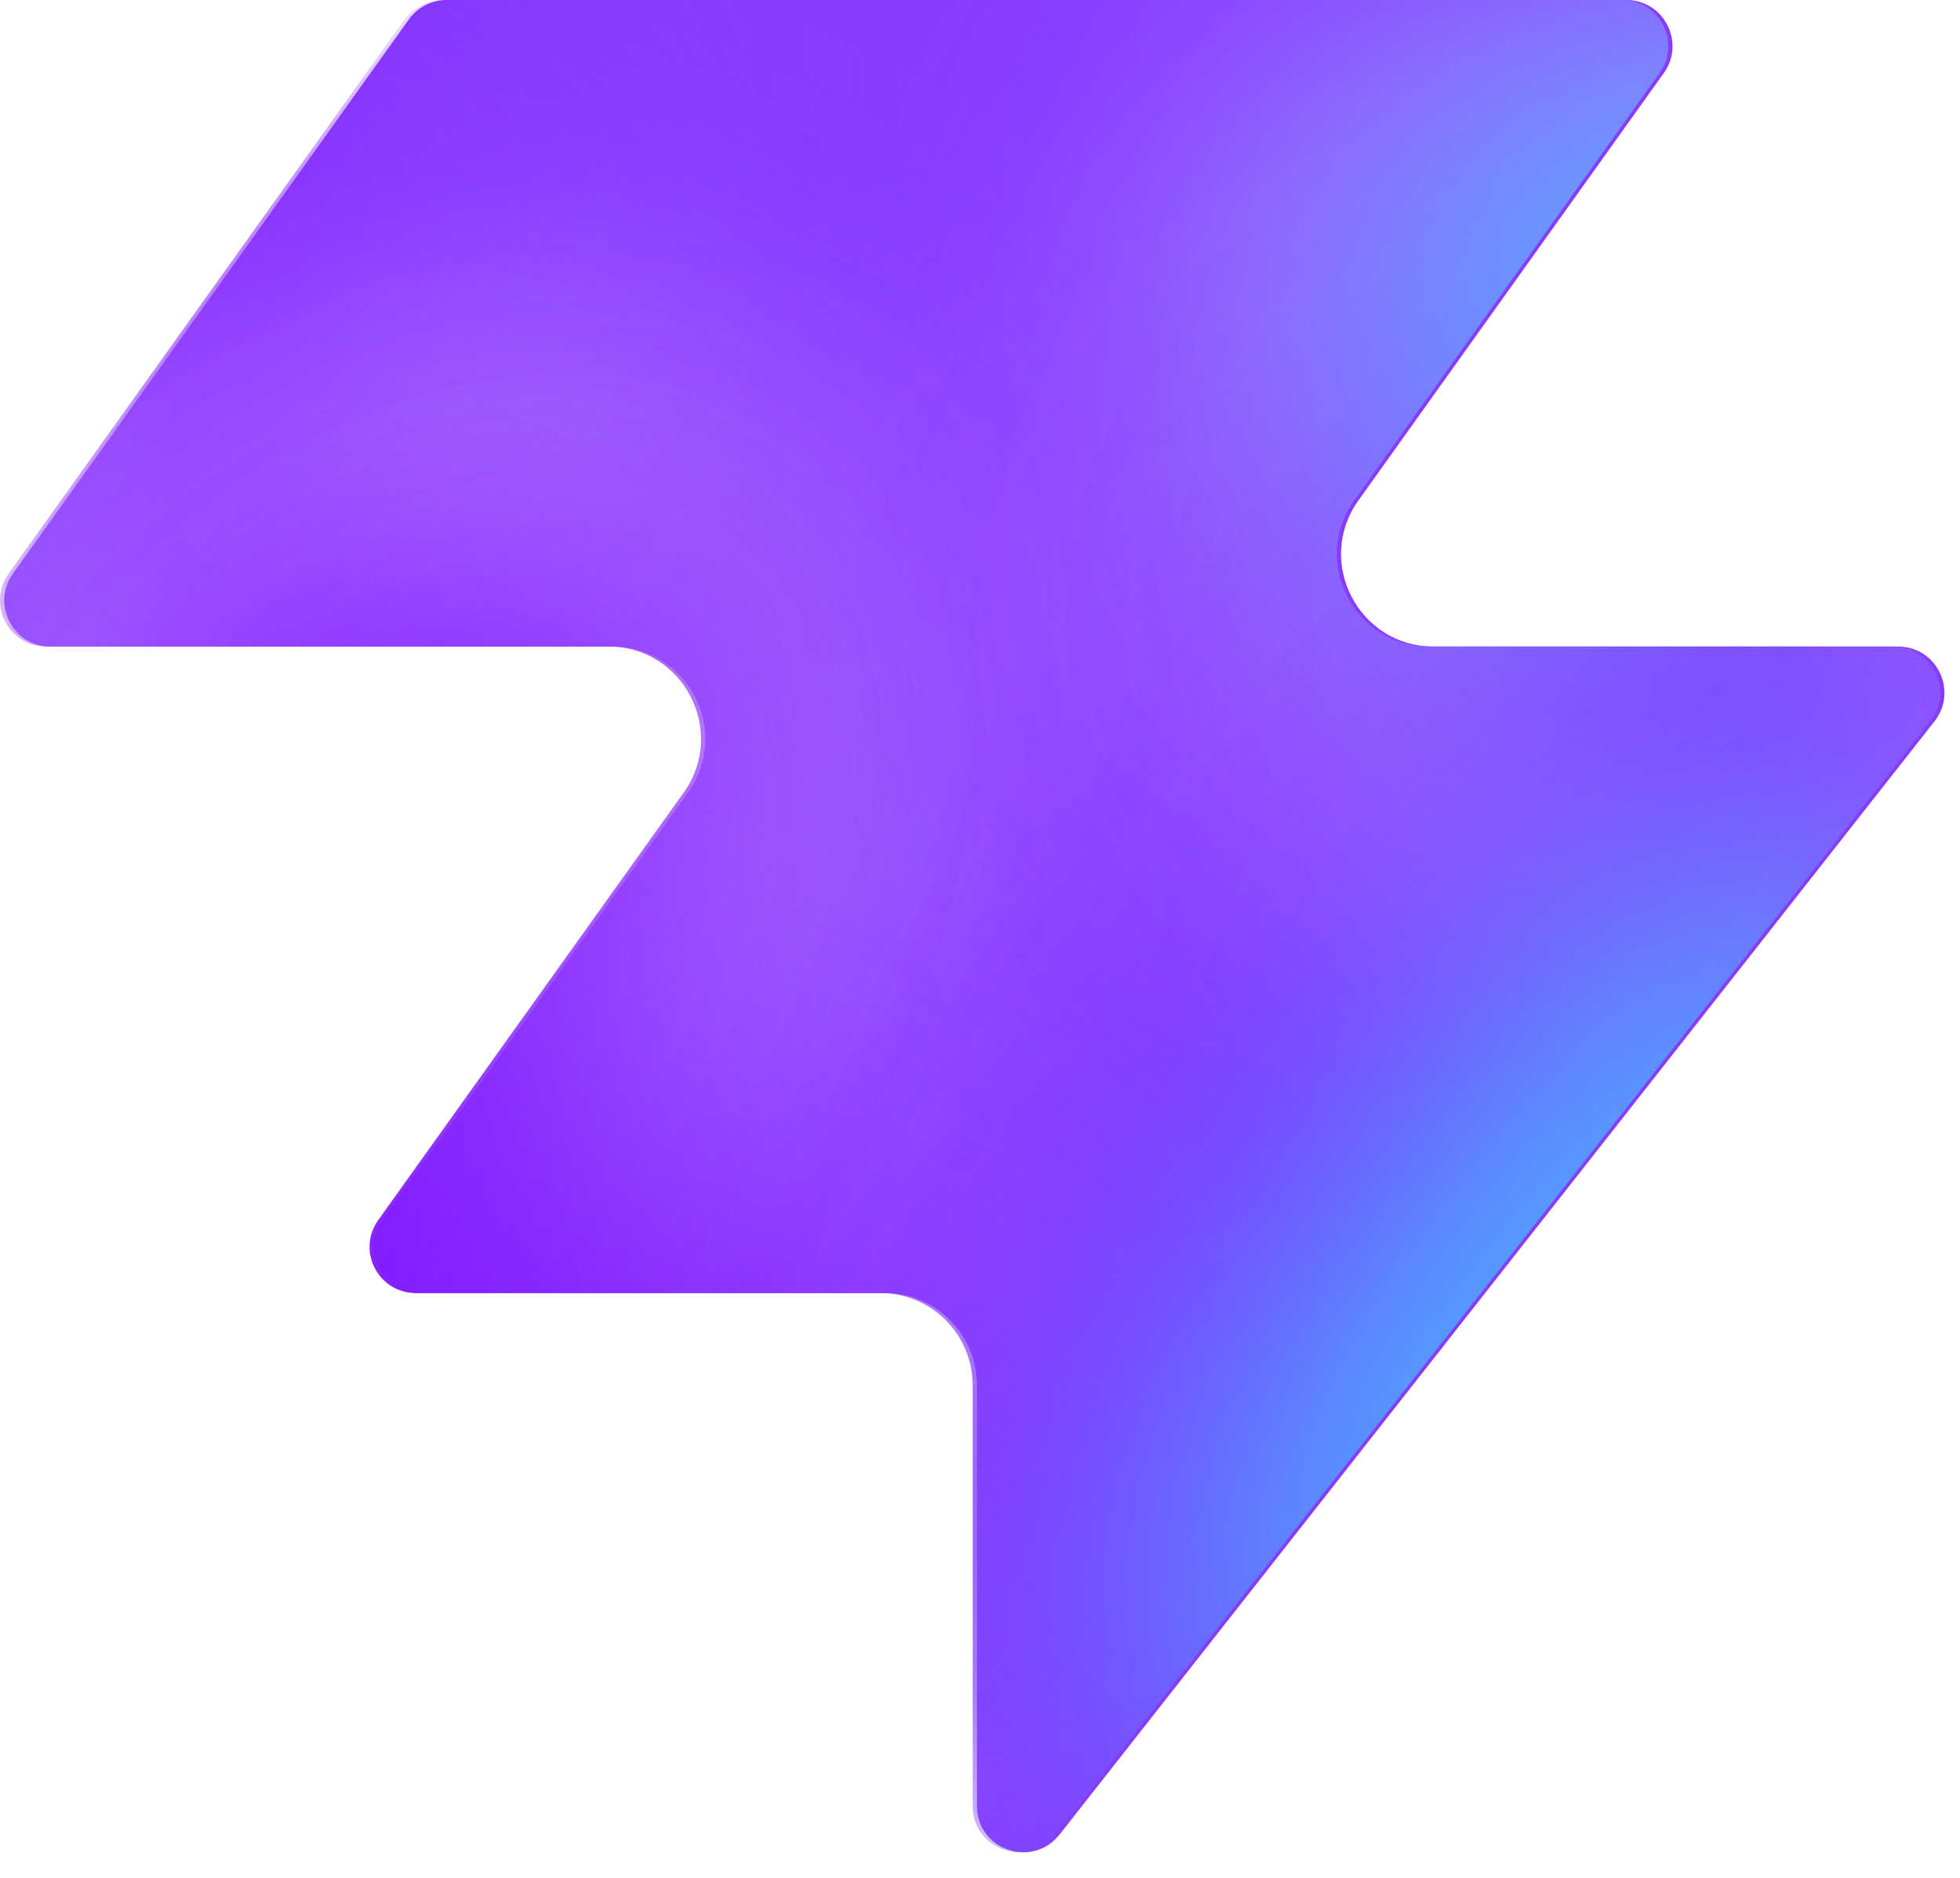
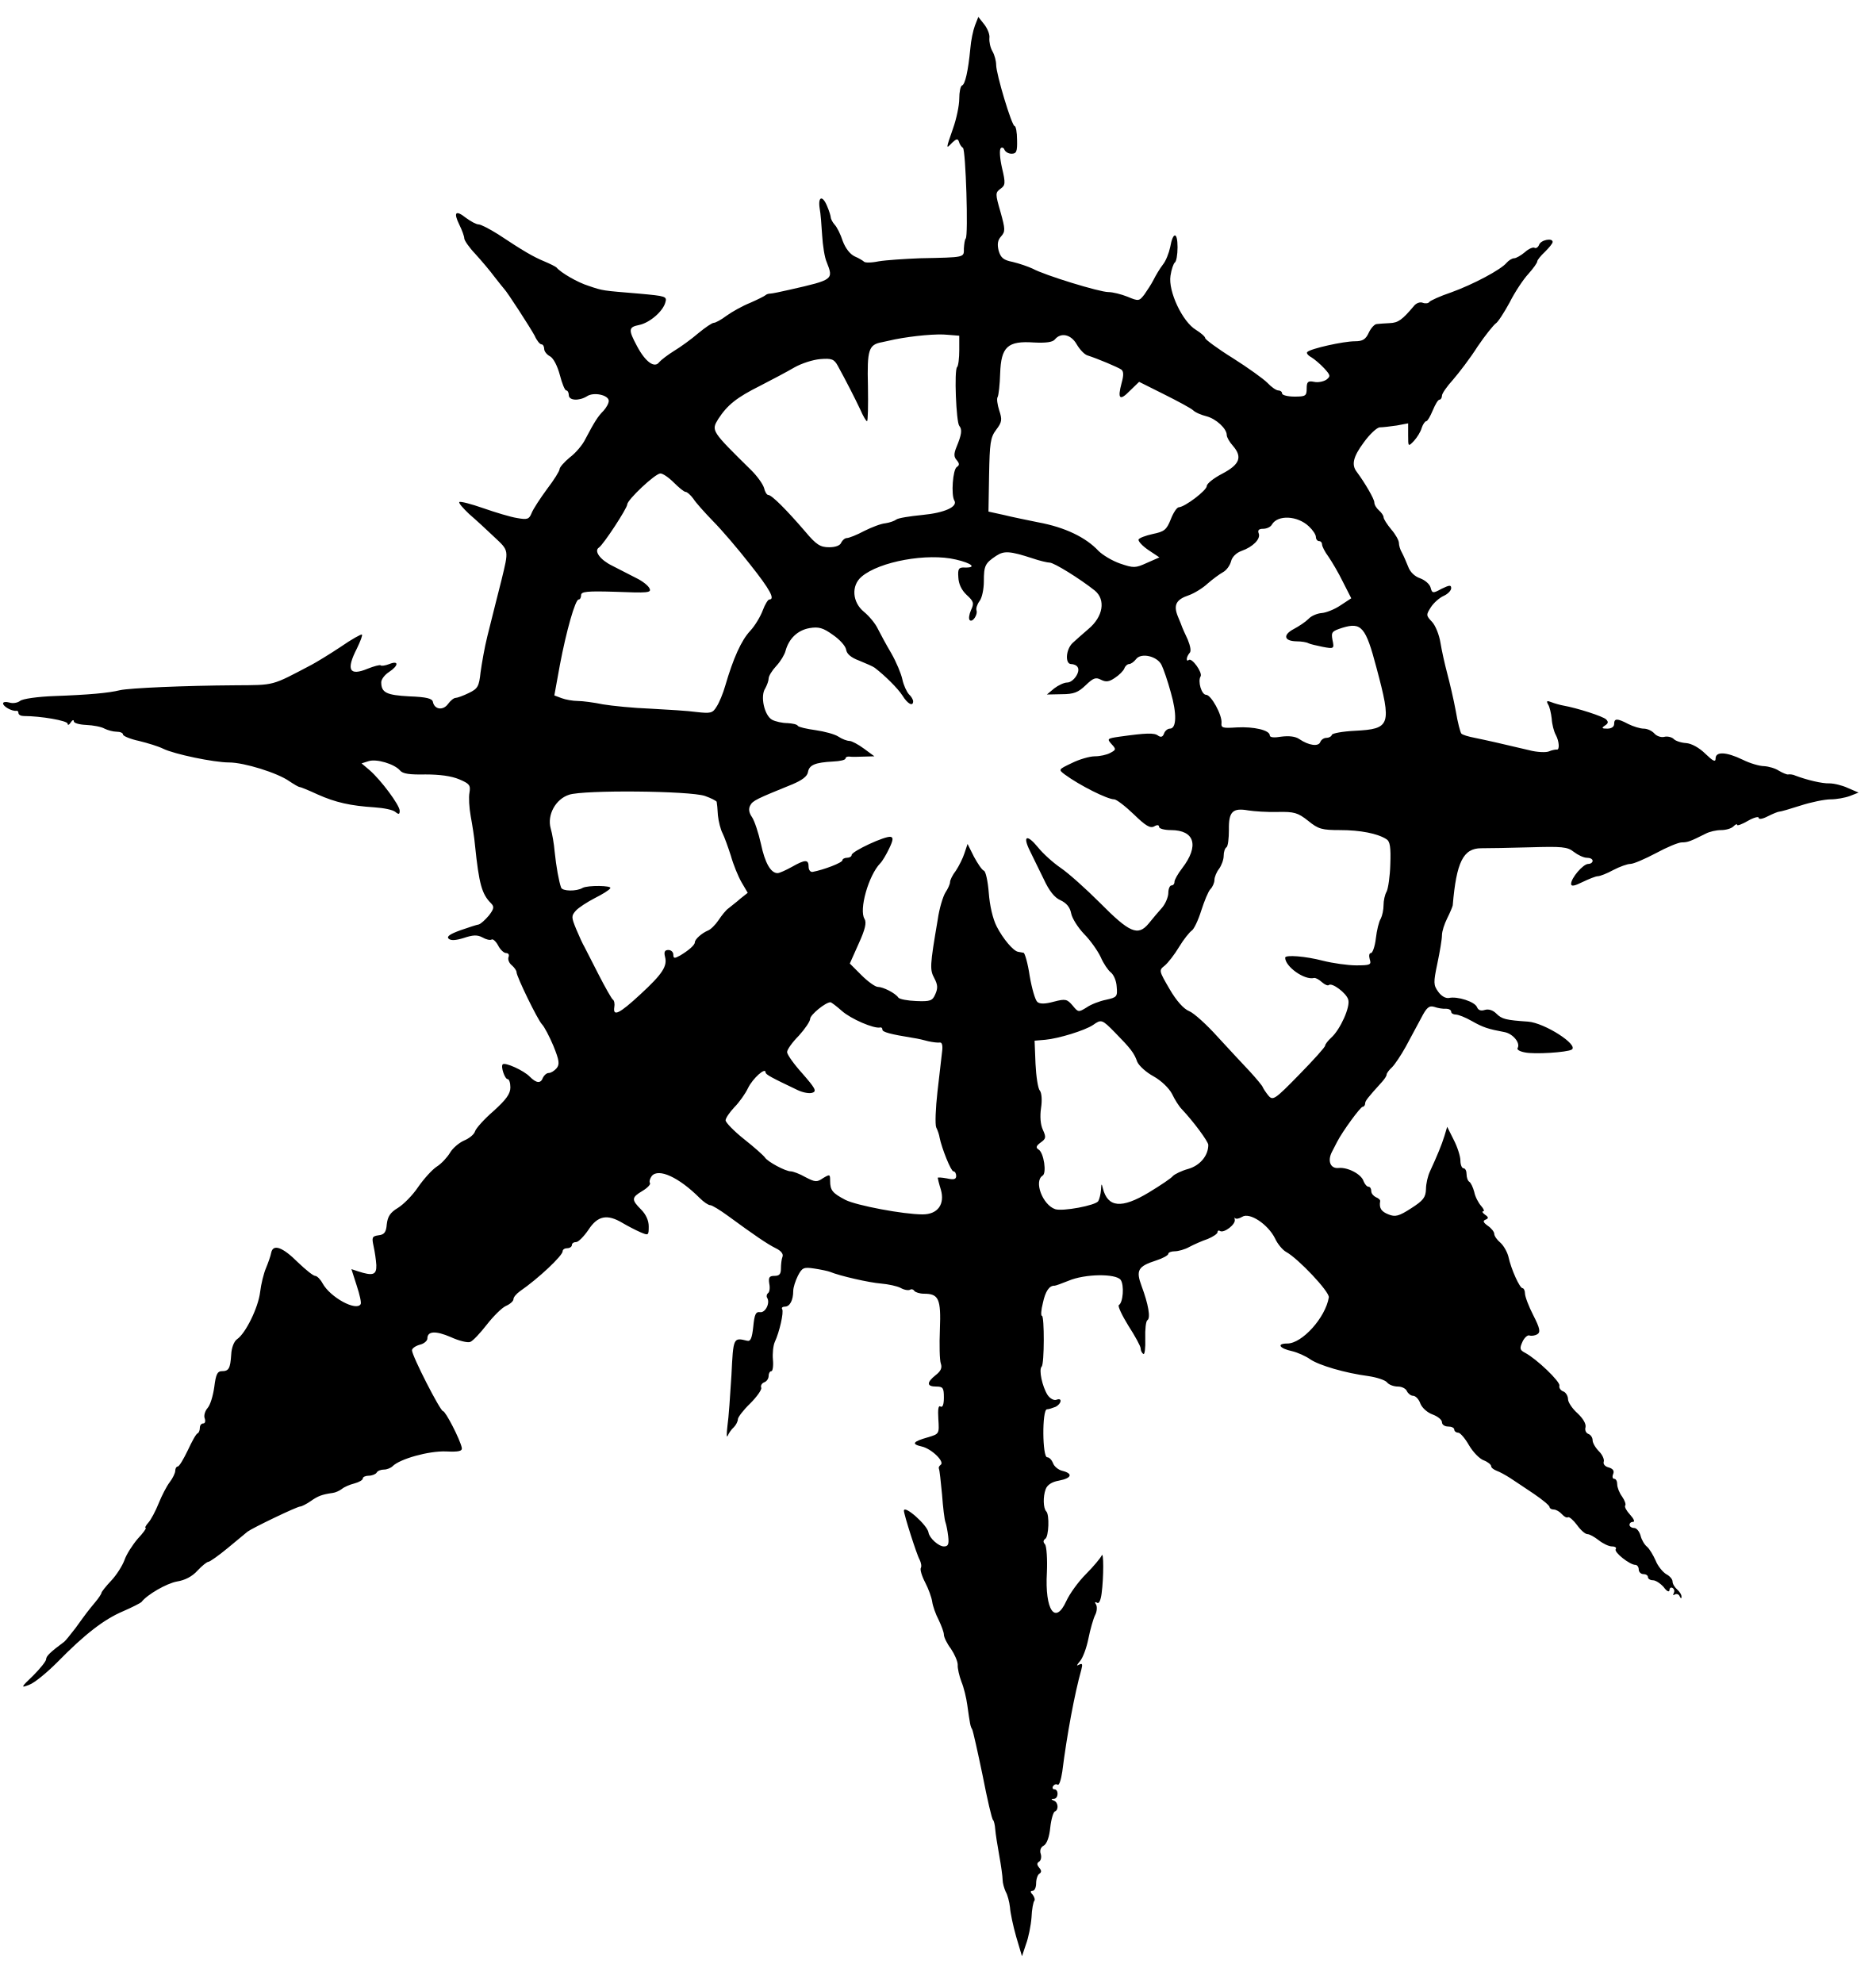
- <svg xmlns="http://www.w3.org/2000/svg" width="48" height="46" fill="none" viewBox="0 0 48 46">
-   <path fill="#863bff" d="M25.946 44.938c-.664.845-2.021.375-2.021-.698V33.937a2.26 2.26 0 0 0-2.262-2.262H10.287c-.92 0-1.456-1.04-.92-1.788l7.48-10.471c1.07-1.497 0-3.578-1.842-3.578H1.237c-.92 0-1.456-1.04-.92-1.788L10.013.474c.214-.297.556-.474.92-.474h28.894c.92 0 1.456 1.04.92 1.788l-7.48 10.471c-1.07 1.498 0 3.579 1.842 3.579h11.377c.943 0 1.473 1.088.89 1.83L25.947 44.94z" style="fill:#863bff;fill:color(display-p3 .525 .23 1);fill-opacity:1" />
-   <mask id="a" width="48" height="46" x="0" y="0" maskUnits="userSpaceOnUse" style="mask-type:alpha">
-     <path fill="#000" d="M25.842 44.938c-.664.844-2.021.375-2.021-.698V33.937a2.26 2.26 0 0 0-2.262-2.262H10.183c-.92 0-1.456-1.04-.92-1.788l7.48-10.471c1.07-1.498 0-3.579-1.842-3.579H1.133c-.92 0-1.456-1.04-.92-1.787L9.91.473c.214-.297.556-.474.92-.474h28.894c.92 0 1.456 1.04.92 1.788l-7.48 10.471c-1.07 1.498 0 3.578 1.842 3.578h11.377c.943 0 1.473 1.088.89 1.832L25.843 44.94z" style="fill:#000;fill-opacity:1" />
-   </mask>
-   <g mask="url(#a)">
-     <g filter="url(#b)">
-       <ellipse cx="5.508" cy="14.704" fill="#ede6ff" rx="5.508" ry="14.704" style="fill:#ede6ff;fill:color(display-p3 .927 .903 1);fill-opacity:1" transform="matrix(.00324 1 1 -.00324 -4.47 31.516)" />
-     </g>
-     <g filter="url(#c)">
-       <ellipse cx="10.399" cy="29.851" fill="#ede6ff" rx="10.399" ry="29.851" style="fill:#ede6ff;fill:color(display-p3 .927 .903 1);fill-opacity:1" transform="matrix(.00324 1 1 -.00324 -39.328 7.883)" />
-     </g>
-     <g filter="url(#d)">
-       <ellipse cx="5.508" cy="30.487" fill="#7e14ff" rx="5.508" ry="30.487" style="fill:#7e14ff;fill:color(display-p3 .492 .077 1);fill-opacity:1" transform="rotate(89.814 -25.913 -14.639)scale(1 -1)" />
-     </g>
-     <g filter="url(#e)">
-       <ellipse cx="5.508" cy="30.599" fill="#7e14ff" rx="5.508" ry="30.599" style="fill:#7e14ff;fill:color(display-p3 .492 .077 1);fill-opacity:1" transform="rotate(89.814 -32.644 -3.334)scale(1 -1)" />
-     </g>
-     <g filter="url(#f)">
-       <ellipse cx="5.508" cy="30.599" fill="#7e14ff" rx="5.508" ry="30.599" style="fill:#7e14ff;fill:color(display-p3 .492 .077 1);fill-opacity:1" transform="matrix(.00324 1 1 -.00324 -34.34 30.47)" />
-     </g>
-     <g filter="url(#g)">
-       <ellipse cx="14.072" cy="22.078" fill="#ede6ff" rx="14.072" ry="22.078" style="fill:#ede6ff;fill:color(display-p3 .927 .903 1);fill-opacity:1" transform="rotate(93.35 24.506 48.493)scale(-1 1)" />
-     </g>
-     <g filter="url(#h)">
-       <ellipse cx="3.47" cy="21.501" fill="#7e14ff" rx="3.47" ry="21.501" style="fill:#7e14ff;fill:color(display-p3 .492 .077 1);fill-opacity:1" transform="rotate(89.009 28.708 47.59)scale(-1 1)" />
-     </g>
-     <g filter="url(#i)">
-       <ellipse cx="3.47" cy="21.501" fill="#7e14ff" rx="3.47" ry="21.501" style="fill:#7e14ff;fill:color(display-p3 .492 .077 1);fill-opacity:1" transform="rotate(89.009 28.708 47.59)scale(-1 1)" />
-     </g>
-     <g filter="url(#j)">
-       <ellipse cx=".387" cy="8.972" fill="#7e14ff" rx="4.407" ry="29.108" style="fill:#7e14ff;fill:color(display-p3 .492 .077 1);fill-opacity:1" transform="rotate(39.51 .387 8.972)" />
-     </g>
-     <g filter="url(#k)">
-       <ellipse cx="47.523" cy="-6.092" fill="#7e14ff" rx="4.407" ry="29.108" style="fill:#7e14ff;fill:color(display-p3 .492 .077 1);fill-opacity:1" transform="rotate(37.892 47.523 -6.092)" />
-     </g>
-     <g filter="url(#l)">
-       <ellipse cx="41.412" cy="6.333" fill="#47bfff" rx="5.971" ry="9.665" style="fill:#47bfff;fill:color(display-p3 .28 .748 1);fill-opacity:1" transform="rotate(37.892 41.412 6.333)" />
-     </g>
-     <g filter="url(#m)">
-       <ellipse cx="-1.879" cy="38.332" fill="#7e14ff" rx="4.407" ry="29.108" style="fill:#7e14ff;fill:color(display-p3 .492 .077 1);fill-opacity:1" transform="rotate(37.892 -1.88 38.332)" />
-     </g>
-     <g filter="url(#n)">
-       <ellipse cx="-1.879" cy="38.332" fill="#7e14ff" rx="4.407" ry="29.108" style="fill:#7e14ff;fill:color(display-p3 .492 .077 1);fill-opacity:1" transform="rotate(37.892 -1.88 38.332)" />
-     </g>
-     <g filter="url(#o)">
-       <ellipse cx="35.651" cy="29.907" fill="#7e14ff" rx="4.407" ry="29.108" style="fill:#7e14ff;fill:color(display-p3 .492 .077 1);fill-opacity:1" transform="rotate(37.892 35.651 29.907)" />
-     </g>
-     <g filter="url(#p)">
-       <ellipse cx="38.418" cy="32.4" fill="#47bfff" rx="5.971" ry="15.297" style="fill:#47bfff;fill:color(display-p3 .28 .748 1);fill-opacity:1" transform="rotate(37.892 38.418 32.4)" />
-     </g>
+ <svg xmlns="http://www.w3.org/2000/svg" version="1.0" width="610pt" height="645pt" viewBox="0 0 610 645" preserveAspectRatio="xMidYMid meet">
+   <g transform="translate(0,645) scale(0.1,-0.1)" fill="#000000" stroke="none">
+     <path d="M3171 6367 c-6 -16 -13 -49 -15 -75 -7 -73 -17 -117 -27 -120 -5 -2 -9 -21 -9 -43 0 -22 -9 -65 -20 -96 -24 -69 -24 -69 -3 -47 14 13 18 14 22 3 2 -8 8 -17 13 -20 9 -6 18 -286 9 -295 -3 -3 -5 -17 -6 -32 0 -30 6 -29 -142 -32 -51 -2 -111 -6 -135 -10 -24 -5 -45 -5 -48 -1 -3 3 -16 11 -30 17 -15 7 -30 26 -39 50 -7 22 -19 46 -27 54 -7 8 -12 19 -12 23 0 4 -5 21 -12 37 -15 36 -30 31 -24 -8 3 -15 6 -54 8 -87 2 -33 8 -73 15 -88 22 -56 22 -57 -119 -89 -30 -7 -59 -13 -65 -13 -5 0 -12 -2 -15 -5 -3 -3 -25 -14 -50 -25 -25 -10 -59 -29 -77 -42 -17 -13 -36 -23 -41 -23 -6 0 -28 -15 -51 -34 -22 -19 -58 -45 -78 -57 -21 -13 -43 -30 -49 -37 -15 -21 -45 1 -72 52 -29 54 -28 62 7 69 34 7 77 44 85 73 6 20 2 21 -86 29 -120 10 -116 9 -163 25 -36 11 -91 43 -105 60 -3 3 -21 12 -40 20 -36 15 -67 33 -150 88 -27 17 -56 32 -63 32 -8 0 -26 10 -41 21 -34 27 -42 19 -22 -22 9 -18 16 -38 16 -44 0 -7 16 -30 36 -51 20 -22 48 -55 62 -74 15 -19 29 -37 32 -40 10 -10 85 -126 99 -152 7 -16 17 -28 22 -28 5 0 9 -7 9 -15 0 -8 9 -19 19 -24 11 -6 24 -31 32 -61 7 -27 16 -50 21 -50 4 0 8 -7 8 -15 0 -18 33 -20 59 -4 22 15 71 4 71 -15 0 -8 -8 -22 -17 -32 -18 -18 -29 -35 -59 -92 -9 -19 -32 -46 -51 -60 -18 -15 -33 -32 -33 -38 0 -6 -18 -35 -41 -65 -22 -30 -45 -65 -50 -78 -8 -20 -14 -22 -47 -16 -20 3 -70 18 -110 32 -40 14 -75 23 -78 20 -3 -3 12 -20 32 -39 21 -18 58 -52 82 -75 48 -45 47 -41 23 -140 -14 -54 -25 -100 -46 -183 -9 -36 -18 -88 -22 -117 -5 -46 -9 -53 -38 -67 -18 -9 -38 -16 -43 -16 -6 0 -17 -9 -25 -20 -16 -22 -44 -18 -49 7 -2 11 -21 16 -77 18 -74 4 -91 12 -91 46 0 9 11 24 25 33 32 21 33 39 1 26 -13 -5 -26 -7 -28 -4 -3 2 -22 -3 -42 -11 -60 -25 -71 -4 -35 66 11 23 19 43 16 45 -2 2 -33 -15 -69 -40 -36 -24 -79 -50 -94 -58 -133 -70 -119 -66 -248 -67 -166 -1 -346 -9 -376 -16 -36 -9 -101 -15 -213 -19 -55 -2 -104 -9 -112 -16 -8 -6 -23 -9 -35 -5 -11 3 -20 2 -20 -3 0 -10 29 -26 43 -24 4 1 7 -2 7 -7 0 -6 8 -10 18 -10 54 0 142 -15 142 -25 0 -6 5 -4 10 4 5 8 10 10 10 4 0 -6 18 -11 41 -12 22 -1 49 -6 59 -12 10 -5 28 -10 39 -10 12 0 21 -4 21 -9 0 -5 24 -15 52 -21 29 -7 64 -18 78 -25 36 -18 166 -45 215 -45 49 0 158 -34 196 -61 15 -10 30 -19 34 -19 3 0 30 -11 58 -24 58 -26 107 -37 185 -42 30 -2 60 -8 68 -15 11 -9 14 -8 14 4 0 18 -61 100 -98 132 l-26 22 22 7 c26 9 85 -9 103 -30 9 -11 31 -14 83 -13 46 0 84 -5 110 -16 33 -14 37 -19 33 -43 -3 -15 -1 -49 4 -77 5 -27 12 -70 14 -95 13 -125 22 -158 52 -188 11 -11 10 -18 -7 -40 -12 -14 -26 -27 -33 -29 -7 -1 -34 -10 -60 -19 -33 -12 -45 -20 -38 -27 7 -7 23 -6 49 2 30 10 44 11 61 2 12 -7 25 -10 30 -7 4 3 14 -6 21 -19 7 -14 19 -25 26 -25 8 0 11 -6 8 -13 -3 -8 2 -20 11 -27 8 -7 15 -17 15 -22 0 -14 69 -156 83 -170 7 -7 24 -39 37 -70 19 -47 21 -60 10 -73 -7 -8 -18 -15 -25 -15 -7 0 -15 -7 -19 -15 -7 -20 -21 -19 -43 3 -19 20 -81 48 -88 40 -7 -7 7 -48 16 -48 5 0 9 -12 9 -27 0 -21 -14 -40 -55 -77 -30 -26 -57 -56 -60 -66 -3 -10 -19 -23 -36 -30 -16 -7 -37 -25 -45 -39 -9 -15 -28 -36 -44 -46 -15 -10 -42 -40 -60 -66 -18 -27 -48 -57 -66 -68 -25 -15 -33 -28 -36 -53 -2 -26 -8 -34 -27 -36 -21 -3 -22 -7 -16 -35 4 -18 8 -45 9 -62 1 -32 -11 -36 -60 -20 l-21 7 17 -53 c10 -30 16 -57 13 -61 -14 -24 -99 22 -124 68 -7 13 -18 24 -24 24 -6 0 -31 20 -56 44 -50 50 -81 61 -87 31 -2 -11 -10 -33 -17 -50 -7 -16 -16 -52 -19 -78 -6 -50 -47 -134 -75 -153 -10 -7 -18 -28 -19 -50 -3 -46 -8 -54 -31 -54 -14 0 -19 -11 -24 -51 -4 -29 -13 -59 -22 -69 -8 -9 -13 -25 -9 -34 3 -9 1 -16 -5 -16 -6 0 -11 -6 -11 -14 0 -8 -3 -16 -7 -18 -5 -1 -19 -27 -32 -55 -14 -29 -28 -53 -33 -53 -4 0 -8 -6 -8 -14 0 -7 -8 -24 -18 -37 -10 -13 -26 -44 -36 -69 -10 -25 -25 -53 -33 -62 -9 -10 -13 -18 -9 -18 3 0 -8 -16 -26 -35 -17 -20 -37 -51 -43 -69 -7 -19 -26 -49 -43 -67 -18 -19 -32 -37 -32 -40 0 -3 -9 -17 -20 -30 -24 -29 -28 -34 -64 -84 -17 -22 -33 -42 -37 -45 -46 -34 -59 -47 -59 -57 0 -6 -19 -30 -42 -53 -41 -39 -41 -41 -13 -30 17 6 57 39 91 73 91 93 153 140 214 166 30 13 57 27 60 30 18 24 82 61 116 67 25 4 49 16 66 35 15 16 31 29 36 29 4 0 33 20 63 45 30 25 59 49 64 53 16 12 161 82 172 82 4 0 20 8 33 17 24 17 37 22 72 27 9 1 22 7 30 13 7 6 25 14 41 18 15 4 27 11 27 16 0 5 9 9 19 9 11 0 23 5 26 10 3 6 14 10 24 10 9 0 22 5 28 11 24 24 118 50 173 48 43 -2 54 1 52 12 -6 28 -53 119 -61 119 -9 0 -101 180 -101 198 0 6 11 14 25 18 14 3 25 13 25 20 0 25 27 26 76 5 26 -12 54 -19 63 -16 9 3 33 29 54 56 21 27 49 55 62 61 14 6 25 16 25 22 0 7 10 18 21 26 61 42 139 116 139 130 0 6 7 10 15 10 8 0 15 5 15 10 0 6 6 10 14 10 7 0 25 18 40 40 30 46 61 52 111 22 17 -10 42 -23 58 -30 26 -11 27 -11 27 19 0 19 -9 39 -25 55 -32 32 -31 39 4 60 17 10 28 22 25 26 -3 5 0 15 6 23 22 26 88 -4 156 -72 13 -13 28 -23 34 -23 6 0 32 -16 58 -35 86 -63 127 -91 155 -105 17 -8 26 -19 22 -28 -3 -7 -5 -25 -5 -38 0 -18 -5 -24 -21 -24 -17 0 -20 -5 -17 -25 3 -14 1 -28 -4 -31 -4 -3 -6 -10 -3 -15 11 -17 -6 -50 -23 -47 -14 2 -18 -7 -22 -47 -4 -38 -9 -49 -20 -46 -45 11 -45 11 -51 -112 -4 -65 -9 -139 -13 -165 -3 -26 -3 -40 1 -32 3 8 12 21 20 28 7 7 13 19 13 26 0 6 18 30 40 51 22 22 38 45 36 51 -3 7 2 15 10 18 8 3 14 12 14 21 0 8 4 15 9 15 4 0 7 17 5 37 -2 21 1 47 6 58 15 32 30 97 24 107 -3 4 1 8 9 8 16 0 27 21 27 51 0 11 7 33 15 49 14 27 19 29 53 24 20 -3 44 -8 52 -11 31 -13 127 -35 166 -38 23 -2 51 -8 63 -14 12 -7 26 -9 31 -6 5 3 11 1 14 -4 3 -4 17 -9 31 -9 48 0 56 -16 52 -116 -2 -50 -1 -100 3 -111 5 -14 0 -25 -17 -38 -30 -24 -29 -37 2 -37 22 0 25 -4 25 -36 0 -22 -4 -33 -11 -29 -7 5 -9 -9 -7 -41 3 -48 3 -48 -34 -59 -49 -14 -55 -22 -20 -30 32 -7 77 -51 61 -60 -5 -4 -7 -9 -5 -13 2 -4 6 -41 10 -83 3 -42 8 -82 11 -90 3 -8 7 -29 9 -46 3 -26 0 -33 -14 -33 -17 0 -47 27 -50 45 -3 24 -80 92 -80 71 0 -12 42 -144 51 -159 5 -10 7 -22 4 -27 -3 -5 3 -26 14 -47 11 -21 21 -49 23 -63 2 -14 11 -40 21 -59 9 -19 17 -40 17 -48 0 -8 10 -29 23 -46 12 -18 22 -41 22 -52 -1 -11 5 -36 12 -55 8 -19 16 -53 19 -75 9 -64 10 -70 16 -80 3 -6 18 -73 34 -150 15 -77 30 -142 34 -145 3 -3 6 -16 7 -30 1 -14 7 -52 13 -85 6 -33 11 -69 11 -79 0 -11 5 -28 10 -39 6 -10 12 -33 14 -51 1 -17 10 -60 20 -95 l19 -64 13 39 c8 21 16 61 18 87 1 27 6 51 9 54 3 3 1 12 -5 20 -9 9 -8 13 0 13 6 0 11 11 11 24 0 14 5 28 10 31 8 5 8 11 0 20 -8 10 -8 15 0 20 6 4 8 15 5 25 -4 11 0 22 10 27 10 6 18 28 21 59 3 27 10 50 15 52 13 5 11 30 -3 35 -10 4 -10 6 0 6 15 1 16 31 1 31 -5 0 -7 5 -4 10 4 6 10 8 15 5 5 -3 11 16 15 42 15 119 40 254 62 332 5 19 3 22 -8 16 -9 -5 -7 -1 3 11 10 11 22 44 28 74 6 30 16 65 22 77 6 11 7 27 3 34 -5 7 -4 10 3 6 6 -5 12 7 15 30 7 52 7 141 0 123 -4 -8 -26 -35 -51 -60 -25 -25 -53 -64 -64 -88 -36 -79 -70 -29 -63 93 2 44 -1 85 -6 92 -7 7 -6 13 1 18 11 7 14 78 3 89 -10 10 -11 48 -2 72 5 14 20 24 43 28 42 8 47 23 11 32 -13 3 -27 15 -30 25 -4 10 -12 19 -19 19 -16 0 -17 154 -1 156 6 0 18 4 28 8 20 10 23 31 3 23 -8 -3 -21 4 -29 16 -17 27 -29 82 -19 92 9 8 9 165 1 165 -4 0 -3 19 3 42 8 38 21 57 38 56 3 0 23 7 45 16 54 23 154 24 170 3 12 -17 8 -74 -6 -82 -4 -3 10 -33 31 -67 22 -34 40 -67 40 -74 0 -7 4 -15 9 -18 4 -3 7 19 6 50 -1 30 2 57 7 60 11 7 3 52 -19 111 -19 51 -12 64 47 83 22 7 40 17 40 22 0 4 9 8 21 8 11 0 33 6 47 14 15 8 42 20 60 26 17 7 32 17 32 22 0 5 4 7 8 4 13 -8 52 22 48 37 -1 6 -1 9 1 5 3 -4 13 -2 23 4 24 16 84 -24 107 -70 8 -18 25 -38 36 -44 39 -21 142 -130 139 -148 -11 -66 -87 -150 -135 -150 -36 0 -26 -16 16 -25 17 -4 44 -16 58 -26 29 -20 114 -45 190 -55 27 -4 54 -13 60 -20 6 -8 22 -14 36 -14 13 0 26 -7 29 -15 4 -8 13 -15 20 -15 8 0 19 -11 24 -26 6 -14 23 -29 40 -35 16 -6 30 -17 30 -25 0 -8 9 -14 20 -14 11 0 20 -4 20 -10 0 -5 6 -10 13 -10 6 0 22 -18 35 -41 13 -22 34 -44 48 -49 13 -5 24 -14 24 -19 0 -5 8 -11 18 -15 9 -3 29 -14 43 -23 15 -10 50 -33 78 -52 28 -19 51 -38 51 -43 0 -4 6 -8 14 -8 7 0 19 -7 26 -15 7 -8 16 -13 20 -10 4 2 17 -9 29 -25 12 -17 27 -30 34 -30 7 0 23 -9 37 -20 14 -11 33 -20 43 -20 10 0 16 -4 12 -9 -6 -10 46 -51 64 -51 6 0 11 -7 11 -15 0 -8 7 -15 15 -15 8 0 15 -4 15 -10 0 -5 7 -10 16 -10 9 0 24 -10 35 -22 10 -14 18 -18 19 -10 0 7 5 10 10 7 6 -4 7 -11 4 -17 -4 -6 -2 -8 4 -4 5 3 13 0 15 -6 4 -8 6 -9 6 -2 1 6 -6 17 -14 24 -8 7 -15 18 -15 26 0 7 -9 18 -21 24 -11 7 -27 26 -34 44 -8 18 -20 38 -28 45 -8 6 -18 23 -21 36 -4 14 -13 25 -21 25 -8 0 -15 5 -15 10 0 6 5 10 12 10 6 0 2 10 -10 23 -12 13 -19 26 -16 30 3 3 -1 16 -10 29 -9 12 -16 30 -16 40 0 10 -4 18 -10 18 -5 0 -7 7 -3 16 4 10 -1 17 -15 21 -12 3 -18 11 -16 18 3 7 -4 23 -15 34 -12 12 -21 28 -21 36 0 9 -6 18 -14 21 -8 3 -12 13 -9 22 2 11 -8 28 -26 45 -17 15 -31 36 -31 46 0 10 -7 22 -15 25 -9 3 -15 12 -13 19 3 13 -74 87 -112 107 -17 9 -18 14 -8 36 6 13 17 23 23 20 7 -2 18 0 25 4 11 7 9 19 -13 62 -15 29 -27 61 -27 71 0 9 -4 17 -8 17 -9 0 -37 61 -46 103 -4 15 -15 35 -26 45 -11 9 -20 22 -20 29 0 6 -9 18 -21 26 -15 11 -17 16 -7 20 10 4 10 8 -2 16 -8 6 -11 11 -6 11 5 0 2 8 -7 18 -8 9 -19 29 -22 45 -4 15 -11 30 -16 33 -5 3 -9 14 -9 25 0 10 -4 19 -10 19 -5 0 -10 11 -10 25 0 14 -10 45 -22 68 l-21 42 -9 -30 c-9 -29 -23 -63 -47 -115 -7 -15 -13 -40 -13 -58 -1 -27 -9 -37 -48 -62 -40 -26 -52 -29 -74 -20 -23 9 -31 20 -27 43 1 4 -6 10 -14 13 -8 4 -15 12 -15 20 0 8 -4 14 -9 14 -5 0 -12 8 -16 18 -7 23 -52 46 -81 43 -27 -3 -37 23 -22 52 6 12 14 27 17 33 18 35 76 114 83 114 4 0 8 5 8 10 0 9 7 18 55 71 8 9 15 19 15 24 0 4 8 15 18 24 9 9 29 39 44 66 15 28 37 69 50 93 18 35 26 42 43 37 11 -4 28 -7 38 -6 9 0 17 -4 17 -10 0 -5 7 -9 15 -9 8 0 31 -9 52 -21 37 -21 53 -26 106 -36 28 -5 53 -36 43 -52 -3 -5 7 -11 23 -14 31 -7 138 0 153 9 24 15 -88 87 -142 91 -72 5 -85 8 -103 26 -11 11 -25 16 -38 12 -12 -4 -21 -1 -25 9 -7 18 -64 36 -91 30 -11 -2 -25 6 -35 20 -16 22 -16 30 -3 92 8 38 15 79 15 92 0 13 8 37 17 55 9 18 17 37 18 42 12 141 34 186 93 186 21 0 91 1 157 3 105 3 123 2 144 -15 13 -10 32 -19 42 -19 11 0 19 -4 19 -10 0 -5 -6 -10 -14 -10 -17 0 -56 -46 -56 -65 0 -9 11 -7 37 6 21 10 43 19 50 19 7 0 30 9 50 20 21 11 46 20 56 20 10 0 47 16 83 35 35 19 73 35 84 35 20 0 29 4 77 28 13 7 35 12 51 12 15 0 33 5 40 12 7 7 12 9 12 5 0 -4 16 2 35 13 19 11 35 15 35 10 0 -6 13 -4 30 5 16 8 33 15 37 15 5 0 36 9 70 20 34 11 78 20 97 20 19 0 47 5 63 11 l28 11 -35 15 c-19 9 -46 15 -60 15 -23 -1 -73 11 -110 25 -8 4 -19 5 -24 4 -4 -1 -18 5 -30 12 -12 8 -33 14 -48 15 -15 0 -46 9 -70 21 -54 26 -88 27 -88 4 0 -13 -8 -9 -33 15 -20 20 -46 34 -63 35 -16 1 -35 7 -41 14 -7 6 -21 9 -31 6 -10 -2 -24 3 -31 11 -8 9 -23 16 -35 16 -11 0 -34 7 -50 15 -36 19 -46 19 -46 0 0 -9 -9 -15 -22 -15 -18 0 -20 2 -8 10 11 7 12 12 4 20 -10 10 -94 37 -139 45 -11 2 -29 7 -39 11 -15 6 -17 4 -11 -7 5 -7 10 -29 12 -47 1 -18 7 -41 13 -52 12 -22 13 -51 3 -48 -5 0 -16 -2 -25 -6 -9 -4 -39 -3 -65 4 -84 20 -137 32 -176 40 -21 4 -41 10 -44 14 -3 3 -12 36 -18 73 -7 38 -20 93 -28 123 -8 30 -18 75 -22 100 -4 25 -16 55 -27 67 -20 21 -20 23 -4 48 9 14 28 31 42 37 13 6 24 17 24 25 0 11 -6 10 -31 -2 -29 -16 -31 -15 -36 4 -3 11 -18 24 -34 30 -18 6 -33 21 -39 38 -6 15 -15 36 -20 45 -6 10 -10 24 -10 32 0 8 -11 28 -25 44 -14 17 -25 34 -25 40 0 5 -7 15 -15 22 -8 7 -15 18 -15 26 0 11 -31 64 -57 99 -18 23 -12 49 22 95 20 28 44 50 53 50 10 0 34 3 55 6 l37 7 0 -39 c0 -37 0 -38 19 -18 10 11 22 30 25 42 4 12 11 22 15 22 4 0 13 16 21 35 8 19 17 35 22 35 4 0 8 6 8 13 0 7 16 30 36 52 19 22 56 70 80 108 25 37 52 70 59 75 7 4 27 35 45 68 17 34 45 76 61 93 16 18 29 36 29 41 0 4 11 18 25 31 13 13 25 27 25 32 0 14 -38 7 -44 -9 -3 -8 -10 -13 -15 -10 -4 3 -19 -3 -31 -14 -13 -11 -29 -20 -35 -20 -7 0 -18 -7 -25 -15 -18 -22 -108 -70 -180 -96 -36 -12 -68 -27 -71 -31 -3 -5 -13 -6 -21 -3 -9 4 -22 -1 -29 -10 -38 -45 -51 -55 -79 -56 -16 -1 -36 -2 -42 -3 -7 0 -19 -13 -26 -28 -10 -22 -20 -28 -45 -28 -37 0 -145 -24 -155 -35 -4 -3 2 -11 13 -17 10 -6 29 -22 42 -36 21 -23 21 -26 7 -37 -9 -6 -27 -10 -40 -7 -20 4 -24 0 -24 -22 0 -24 -4 -26 -40 -26 -22 0 -40 5 -40 10 0 6 -6 10 -12 10 -7 0 -23 11 -36 25 -13 13 -63 49 -112 80 -50 31 -90 61 -90 65 0 5 -14 17 -30 27 -44 26 -91 126 -83 176 3 21 10 40 14 43 5 3 9 25 9 50 0 51 -15 51 -24 0 -4 -19 -14 -45 -24 -57 -10 -13 -23 -35 -30 -49 -7 -14 -21 -35 -30 -48 -17 -22 -19 -22 -55 -7 -20 8 -48 15 -62 15 -29 0 -208 55 -246 76 -15 7 -44 17 -65 22 -30 6 -39 13 -46 37 -5 21 -3 34 8 46 14 16 14 23 -2 80 -17 59 -17 62 0 75 16 11 17 18 5 68 -7 31 -9 59 -4 64 4 4 10 1 12 -5 3 -7 13 -13 23 -13 16 0 19 7 18 45 0 25 -4 45 -8 45 -9 0 -60 169 -60 199 0 12 -5 32 -12 44 -7 12 -11 31 -10 43 2 11 -6 31 -17 45 l-19 24 -11 -28z m-51 -1056 c0 -26 -3 -51 -7 -55 -10 -9 -3 -179 7 -191 10 -12 8 -28 -9 -69 -9 -22 -9 -32 1 -43 9 -11 9 -16 0 -22 -13 -8 -19 -91 -8 -109 12 -20 -31 -40 -104 -47 -41 -4 -79 -10 -85 -15 -5 -4 -21 -10 -35 -12 -14 -1 -45 -13 -69 -25 -24 -13 -50 -23 -56 -23 -7 0 -15 -7 -19 -15 -3 -9 -18 -15 -39 -15 -29 0 -42 8 -78 51 -61 71 -109 119 -120 119 -5 0 -11 10 -14 23 -4 13 -22 38 -41 57 -131 129 -131 129 -108 167 30 46 60 70 136 108 39 20 90 47 112 60 23 13 60 25 84 27 37 3 45 0 57 -22 27 -49 56 -106 73 -142 9 -21 19 -38 22 -38 3 0 4 51 3 114 -3 119 2 135 46 143 9 2 27 6 41 9 61 12 138 19 173 15 l37 -3 0 -47z m382 19 c10 -17 25 -33 35 -36 34 -11 98 -38 110 -46 8 -6 8 -19 1 -44 -14 -52 -6 -59 27 -25 l30 29 80 -40 c44 -22 87 -45 95 -52 8 -8 28 -16 44 -20 31 -8 66 -40 66 -61 0 -7 9 -23 20 -35 32 -37 22 -61 -35 -91 -27 -14 -50 -32 -50 -40 0 -14 -71 -68 -91 -69 -6 0 -18 -18 -26 -39 -14 -35 -21 -40 -59 -48 -23 -5 -44 -13 -46 -18 -1 -6 13 -21 32 -34 l36 -24 -41 -18 c-37 -17 -43 -17 -87 -2 -26 9 -57 28 -70 41 -41 44 -109 77 -196 93 -34 7 -84 17 -112 24 l-50 11 2 119 c2 103 4 122 23 147 19 25 20 33 10 63 -6 19 -9 39 -5 44 3 6 7 40 8 76 3 87 24 107 110 101 39 -2 61 1 68 10 20 24 53 16 71 -16z m-1310 -450 c16 -16 33 -30 38 -30 5 0 16 -10 25 -22 8 -13 37 -45 64 -73 27 -27 81 -90 120 -140 66 -83 83 -115 63 -115 -4 0 -14 -16 -21 -35 -7 -19 -25 -50 -41 -67 -29 -31 -55 -89 -81 -178 -7 -25 -20 -56 -28 -68 -13 -22 -20 -23 -65 -18 -28 4 -96 8 -151 11 -55 2 -124 9 -154 14 -29 6 -66 11 -82 11 -15 0 -39 4 -52 9 l-24 9 18 99 c21 111 50 213 61 213 5 0 8 7 8 14 0 12 19 14 115 11 99 -4 114 -3 108 10 -3 9 -23 25 -44 35 -22 11 -56 29 -78 40 -39 19 -60 48 -43 59 15 10 92 128 92 140 0 15 91 101 108 101 8 0 27 -13 44 -30z m2065 -142 c13 -12 23 -27 23 -35 0 -7 5 -13 10 -13 6 0 10 -5 10 -11 0 -6 9 -24 21 -40 11 -16 33 -53 47 -82 l27 -53 -35 -23 c-19 -13 -47 -24 -61 -25 -14 -1 -34 -9 -43 -19 -10 -10 -31 -24 -48 -33 -36 -19 -32 -39 8 -40 17 0 34 -3 39 -6 6 -3 27 -8 47 -12 37 -7 38 -6 32 22 -5 26 -2 29 32 40 62 19 76 3 111 -130 50 -187 46 -199 -70 -205 -40 -2 -73 -8 -75 -13 -2 -6 -10 -10 -18 -10 -8 0 -17 -6 -20 -14 -6 -15 -37 -11 -68 10 -13 9 -34 11 -58 8 -23 -4 -38 -3 -38 4 0 17 -52 29 -107 26 -46 -3 -52 -2 -50 15 2 26 -34 91 -50 91 -15 0 -28 44 -18 60 7 12 -29 63 -39 53 -3 -3 -6 -2 -6 3 0 6 4 14 9 20 6 5 3 22 -6 44 -9 19 -17 37 -18 40 -1 3 -7 19 -14 35 -15 37 -6 55 36 69 17 6 45 23 61 38 16 14 39 31 50 37 11 6 22 21 26 35 3 14 17 28 34 34 37 13 63 39 56 57 -4 10 0 15 14 15 12 0 25 6 29 14 19 32 83 29 120 -6z m-899 -104 c23 -8 49 -14 56 -14 14 0 98 -52 147 -91 36 -30 27 -85 -21 -125 -19 -16 -42 -37 -52 -46 -22 -22 -24 -68 -4 -68 8 0 18 -4 21 -10 10 -15 -14 -50 -34 -50 -10 0 -29 -9 -42 -19 l-24 -20 48 1 c40 0 54 6 78 29 25 24 33 27 50 18 16 -8 26 -7 45 6 14 9 28 23 31 31 3 8 10 14 15 14 6 0 16 7 23 16 16 22 69 10 83 -19 6 -12 20 -52 30 -89 20 -69 19 -118 -3 -118 -7 0 -16 -7 -19 -16 -4 -11 -10 -13 -19 -7 -12 10 -39 9 -125 -3 -41 -6 -42 -7 -27 -24 16 -17 15 -19 -4 -29 -11 -6 -33 -11 -50 -11 -17 0 -51 -10 -75 -22 -44 -21 -44 -21 -23 -37 49 -36 139 -81 161 -81 7 0 36 -22 64 -49 38 -37 53 -46 66 -39 10 6 16 5 16 -2 0 -5 17 -10 38 -10 78 0 93 -51 37 -124 -14 -18 -25 -38 -25 -44 0 -7 -4 -12 -10 -12 -5 0 -10 -11 -10 -24 0 -13 -9 -35 -20 -48 -11 -12 -31 -36 -44 -52 -35 -42 -62 -30 -159 68 -45 45 -102 96 -127 113 -25 17 -58 47 -74 67 -36 44 -51 38 -26 -12 10 -20 30 -62 45 -92 17 -37 35 -60 54 -68 19 -9 31 -22 35 -43 3 -16 22 -46 42 -67 20 -20 44 -54 54 -75 9 -21 24 -43 33 -50 9 -7 18 -27 19 -46 3 -33 1 -35 -35 -43 -20 -4 -49 -15 -63 -25 -26 -16 -27 -16 -45 6 -18 21 -23 23 -61 13 -29 -8 -46 -8 -54 -1 -7 6 -18 44 -25 85 -6 41 -16 75 -20 75 -5 1 -12 2 -17 3 -16 2 -50 43 -70 82 -13 25 -23 69 -26 110 -3 38 -10 70 -16 72 -6 2 -20 23 -32 45 l-21 42 -10 -30 c-5 -16 -18 -42 -28 -57 -11 -14 -19 -31 -19 -37 0 -7 -7 -22 -15 -34 -8 -13 -20 -52 -25 -88 -26 -152 -26 -163 -11 -191 11 -21 12 -32 3 -52 -9 -21 -16 -24 -62 -22 -28 1 -54 6 -58 11 -10 15 -50 35 -67 35 -8 0 -32 17 -53 38 l-38 38 29 65 c21 46 26 68 19 80 -19 29 13 142 51 181 7 7 20 29 29 48 13 27 14 36 5 38 -17 4 -127 -47 -127 -59 0 -5 -7 -9 -15 -9 -8 0 -15 -4 -15 -8 0 -8 -60 -31 -97 -38 -7 -1 -13 6 -13 17 0 24 -11 24 -55 -1 -20 -11 -40 -20 -46 -20 -22 0 -41 33 -54 95 -8 36 -21 75 -29 87 -10 14 -12 27 -6 38 8 16 22 22 135 68 34 14 51 27 53 41 4 23 24 31 81 34 23 1 41 5 41 10 0 4 6 7 13 6 6 -1 27 -1 46 0 l35 1 -34 25 c-19 14 -40 25 -47 25 -8 0 -24 6 -36 14 -12 8 -46 17 -74 21 -29 4 -55 10 -58 14 -2 5 -18 8 -34 9 -16 0 -39 5 -50 11 -25 14 -39 77 -22 102 6 11 11 25 11 32 0 8 11 26 25 41 14 15 27 37 30 49 11 40 39 67 78 74 30 5 44 1 76 -22 22 -15 41 -36 43 -48 2 -14 16 -26 43 -36 22 -9 45 -19 50 -23 34 -26 75 -67 90 -90 17 -28 35 -37 35 -19 0 5 -6 16 -14 23 -7 8 -17 29 -21 48 -4 19 -20 57 -36 85 -16 27 -36 64 -44 80 -8 17 -28 41 -45 55 -38 31 -42 85 -8 114 58 50 215 78 307 56 52 -12 69 -27 29 -26 -20 1 -23 -4 -21 -32 1 -21 10 -41 27 -57 23 -21 25 -27 14 -50 -6 -14 -8 -28 -4 -32 9 -9 27 18 22 32 -2 6 2 19 10 30 8 10 14 39 14 64 0 51 4 59 40 83 26 17 44 16 118 -8z m-1065 -773 c20 -7 37 -16 38 -19 1 -4 3 -24 4 -44 2 -20 9 -47 15 -58 6 -12 18 -45 27 -73 8 -29 24 -68 35 -87 l20 -34 -24 -19 c-12 -11 -30 -24 -38 -31 -9 -6 -23 -24 -33 -39 -10 -15 -26 -31 -35 -34 -19 -8 -42 -28 -42 -38 0 -9 -21 -27 -48 -43 -18 -10 -22 -10 -22 3 0 8 -7 15 -16 15 -12 0 -15 -6 -11 -22 8 -30 -7 -55 -81 -123 -67 -62 -89 -73 -84 -41 2 10 0 22 -5 25 -4 3 -25 40 -46 81 -21 41 -42 82 -46 90 -5 8 -17 34 -27 58 -16 39 -16 43 -1 60 9 10 37 28 62 41 24 12 47 26 50 32 6 9 -73 10 -90 1 -20 -12 -66 -11 -70 1 -7 19 -16 68 -21 117 -2 25 -8 59 -13 76 -12 43 16 95 60 109 47 16 392 13 442 -4z m1863 -52 c53 1 65 -2 99 -29 33 -27 45 -30 104 -30 65 0 122 -11 151 -30 11 -7 14 -26 12 -81 -1 -39 -7 -79 -12 -89 -6 -10 -10 -30 -10 -44 0 -15 -4 -34 -9 -44 -6 -9 -13 -38 -16 -64 -3 -27 -11 -48 -16 -48 -6 0 -7 -9 -4 -20 6 -18 2 -20 -44 -20 -27 0 -76 7 -108 15 -57 15 -123 20 -123 10 0 -29 63 -74 94 -66 5 1 16 -5 26 -14 9 -8 19 -12 22 -9 10 9 57 -26 63 -47 8 -23 -26 -98 -55 -124 -11 -10 -20 -22 -20 -26 0 -5 -38 -47 -84 -94 -80 -82 -86 -86 -101 -68 -8 10 -16 22 -18 27 -1 4 -20 27 -42 51 -22 23 -69 74 -105 113 -35 39 -77 77 -92 83 -18 7 -42 34 -64 72 -35 60 -35 61 -16 76 11 9 32 36 47 61 15 25 34 48 41 53 7 4 21 33 31 65 10 31 23 63 30 70 7 7 13 21 13 30 0 9 7 26 15 36 8 11 15 30 15 42 0 13 4 25 9 28 5 3 8 29 8 57 -1 59 12 72 63 63 19 -3 62 -6 96 -5z m-1418 -647 c29 -26 105 -59 125 -54 4 1 7 -2 7 -7 0 -8 26 -15 100 -27 14 -2 36 -7 50 -11 14 -3 30 -5 37 -4 7 1 10 -10 7 -31 -2 -18 -9 -77 -15 -130 -6 -53 -8 -105 -4 -115 5 -10 10 -25 11 -33 7 -35 37 -110 45 -110 5 0 9 -7 9 -15 0 -11 -8 -13 -30 -8 -16 3 -30 4 -30 2 0 -2 4 -19 10 -38 14 -48 -10 -81 -59 -81 -63 0 -215 29 -251 47 -42 22 -50 31 -50 62 0 22 -1 22 -23 9 -20 -14 -26 -13 -57 3 -19 11 -41 19 -48 19 -17 0 -75 31 -84 45 -4 6 -34 33 -67 59 -34 27 -61 55 -61 62 0 7 13 26 28 42 16 16 36 44 45 63 15 31 57 69 57 51 0 -7 19 -17 105 -58 17 -8 39 -12 48 -8 14 5 8 15 -33 62 -28 31 -50 62 -50 70 0 8 17 32 38 53 20 22 37 47 37 55 0 13 50 54 66 54 3 0 20 -13 37 -28z m889 -71 c50 -51 62 -66 72 -95 6 -13 29 -34 53 -47 25 -14 50 -38 60 -57 9 -19 23 -41 32 -50 37 -39 86 -105 86 -116 0 -35 -27 -67 -65 -78 -22 -6 -44 -17 -50 -23 -5 -7 -41 -31 -79 -54 -88 -53 -133 -49 -149 14 -4 17 -5 16 -6 -5 -1 -14 -5 -30 -9 -37 -9 -14 -116 -34 -140 -26 -41 14 -70 91 -41 109 14 8 4 75 -13 85 -10 6 -8 12 7 23 17 12 18 17 7 41 -8 17 -10 44 -6 71 4 26 2 49 -4 57 -6 6 -12 46 -14 87 l-3 75 35 3 c43 4 128 30 155 48 27 19 29 19 72 -25z" />
  </g>
-   <defs>
-     <filter id="b" width="60.045" height="41.654" x="-19.77" y="16.149" color-interpolation-filters="sRGB" filterUnits="userSpaceOnUse">
-       <feFlood flood-opacity="0" result="BackgroundImageFix" />
-       <feBlend in="SourceGraphic" in2="BackgroundImageFix" result="shape" />
-       <feGaussianBlur result="effect1_foregroundBlur_2002_17158" stdDeviation="7.659" />
-     </filter>
-     <filter id="c" width="90.34" height="51.437" x="-54.613" y="-7.533" color-interpolation-filters="sRGB" filterUnits="userSpaceOnUse">
-       <feFlood flood-opacity="0" result="BackgroundImageFix" />
-       <feBlend in="SourceGraphic" in2="BackgroundImageFix" result="shape" />
-       <feGaussianBlur result="effect1_foregroundBlur_2002_17158" stdDeviation="7.659" />
-     </filter>
-     <filter id="d" width="79.355" height="29.4" x="-49.64" y="2.03" color-interpolation-filters="sRGB" filterUnits="userSpaceOnUse">
-       <feFlood flood-opacity="0" result="BackgroundImageFix" />
-       <feBlend in="SourceGraphic" in2="BackgroundImageFix" result="shape" />
-       <feGaussianBlur result="effect1_foregroundBlur_2002_17158" stdDeviation="4.596" />
-     </filter>
-     <filter id="e" width="79.579" height="29.4" x="-45.045" y="20.029" color-interpolation-filters="sRGB" filterUnits="userSpaceOnUse">
-       <feFlood flood-opacity="0" result="BackgroundImageFix" />
-       <feBlend in="SourceGraphic" in2="BackgroundImageFix" result="shape" />
-       <feGaussianBlur result="effect1_foregroundBlur_2002_17158" stdDeviation="4.596" />
-     </filter>
-     <filter id="f" width="79.579" height="29.4" x="-43.513" y="21.178" color-interpolation-filters="sRGB" filterUnits="userSpaceOnUse">
-       <feFlood flood-opacity="0" result="BackgroundImageFix" />
-       <feBlend in="SourceGraphic" in2="BackgroundImageFix" result="shape" />
-       <feGaussianBlur result="effect1_foregroundBlur_2002_17158" stdDeviation="4.596" />
-     </filter>
-     <filter id="g" width="74.749" height="58.852" x="15.756" y="-17.901" color-interpolation-filters="sRGB" filterUnits="userSpaceOnUse">
-       <feFlood flood-opacity="0" result="BackgroundImageFix" />
-       <feBlend in="SourceGraphic" in2="BackgroundImageFix" result="shape" />
-       <feGaussianBlur result="effect1_foregroundBlur_2002_17158" stdDeviation="7.659" />
-     </filter>
-     <filter id="h" width="61.377" height="25.362" x="23.548" y="2.284" color-interpolation-filters="sRGB" filterUnits="userSpaceOnUse">
-       <feFlood flood-opacity="0" result="BackgroundImageFix" />
-       <feBlend in="SourceGraphic" in2="BackgroundImageFix" result="shape" />
-       <feGaussianBlur result="effect1_foregroundBlur_2002_17158" stdDeviation="4.596" />
-     </filter>
-     <filter id="i" width="61.377" height="25.362" x="23.548" y="2.284" color-interpolation-filters="sRGB" filterUnits="userSpaceOnUse">
-       <feFlood flood-opacity="0" result="BackgroundImageFix" />
-       <feBlend in="SourceGraphic" in2="BackgroundImageFix" result="shape" />
-       <feGaussianBlur result="effect1_foregroundBlur_2002_17158" stdDeviation="4.596" />
-     </filter>
-     <filter id="j" width="56.045" height="63.649" x="-27.636" y="-22.853" color-interpolation-filters="sRGB" filterUnits="userSpaceOnUse">
-       <feFlood flood-opacity="0" result="BackgroundImageFix" />
-       <feBlend in="SourceGraphic" in2="BackgroundImageFix" result="shape" />
-       <feGaussianBlur result="effect1_foregroundBlur_2002_17158" stdDeviation="4.596" />
-     </filter>
-     <filter id="k" width="54.814" height="64.646" x="20.116" y="-38.415" color-interpolation-filters="sRGB" filterUnits="userSpaceOnUse">
-       <feFlood flood-opacity="0" result="BackgroundImageFix" />
-       <feBlend in="SourceGraphic" in2="BackgroundImageFix" result="shape" />
-       <feGaussianBlur result="effect1_foregroundBlur_2002_17158" stdDeviation="4.596" />
-     </filter>
-     <filter id="l" width="33.541" height="35.313" x="24.641" y="-11.323" color-interpolation-filters="sRGB" filterUnits="userSpaceOnUse">
-       <feFlood flood-opacity="0" result="BackgroundImageFix" />
-       <feBlend in="SourceGraphic" in2="BackgroundImageFix" result="shape" />
-       <feGaussianBlur result="effect1_foregroundBlur_2002_17158" stdDeviation="4.596" />
-     </filter>
-     <filter id="m" width="54.814" height="64.646" x="-29.286" y="6.009" color-interpolation-filters="sRGB" filterUnits="userSpaceOnUse">
-       <feFlood flood-opacity="0" result="BackgroundImageFix" />
-       <feBlend in="SourceGraphic" in2="BackgroundImageFix" result="shape" />
-       <feGaussianBlur result="effect1_foregroundBlur_2002_17158" stdDeviation="4.596" />
-     </filter>
-     <filter id="n" width="54.814" height="64.646" x="-29.286" y="6.009" color-interpolation-filters="sRGB" filterUnits="userSpaceOnUse">
-       <feFlood flood-opacity="0" result="BackgroundImageFix" />
-       <feBlend in="SourceGraphic" in2="BackgroundImageFix" result="shape" />
-       <feGaussianBlur result="effect1_foregroundBlur_2002_17158" stdDeviation="4.596" />
-     </filter>
-     <filter id="o" width="54.814" height="64.646" x="8.244" y="-2.416" color-interpolation-filters="sRGB" filterUnits="userSpaceOnUse">
-       <feFlood flood-opacity="0" result="BackgroundImageFix" />
-       <feBlend in="SourceGraphic" in2="BackgroundImageFix" result="shape" />
-       <feGaussianBlur result="effect1_foregroundBlur_2002_17158" stdDeviation="4.596" />
-     </filter>
-     <filter id="p" width="39.409" height="43.623" x="18.713" y="10.588" color-interpolation-filters="sRGB" filterUnits="userSpaceOnUse">
-       <feFlood flood-opacity="0" result="BackgroundImageFix" />
-       <feBlend in="SourceGraphic" in2="BackgroundImageFix" result="shape" />
-       <feGaussianBlur result="effect1_foregroundBlur_2002_17158" stdDeviation="4.596" />
-     </filter>
-   </defs>
</svg>
